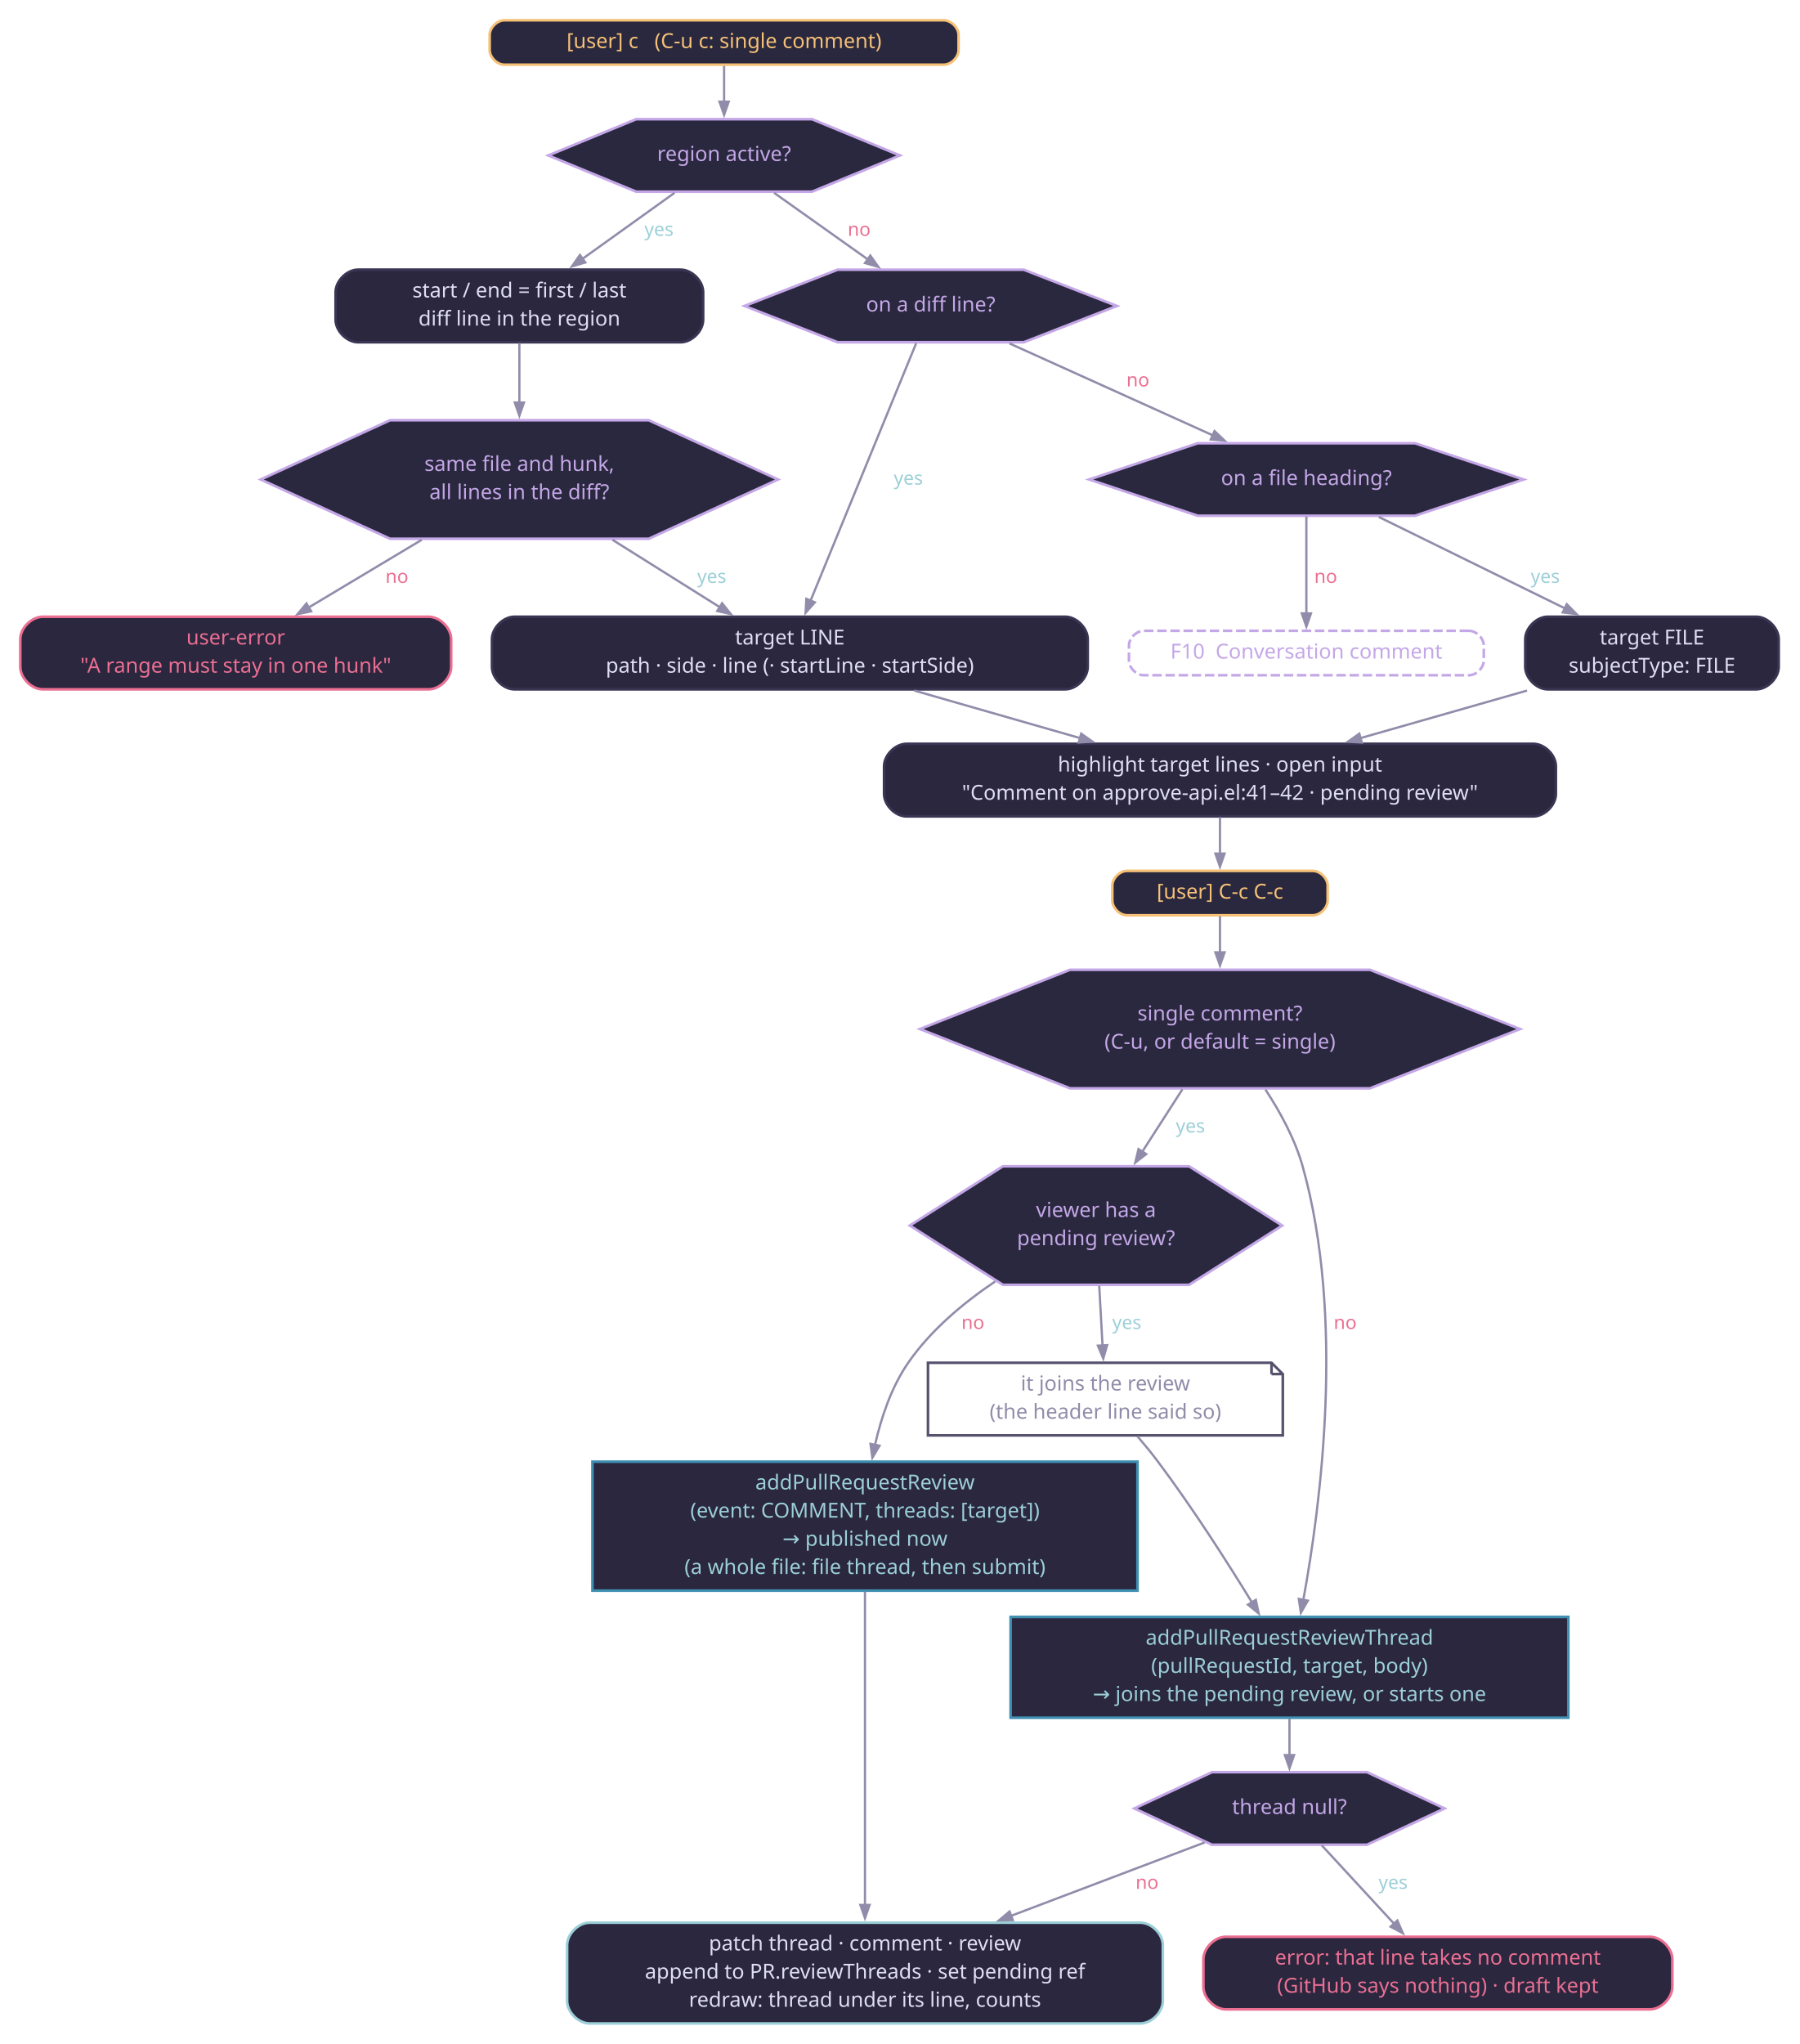
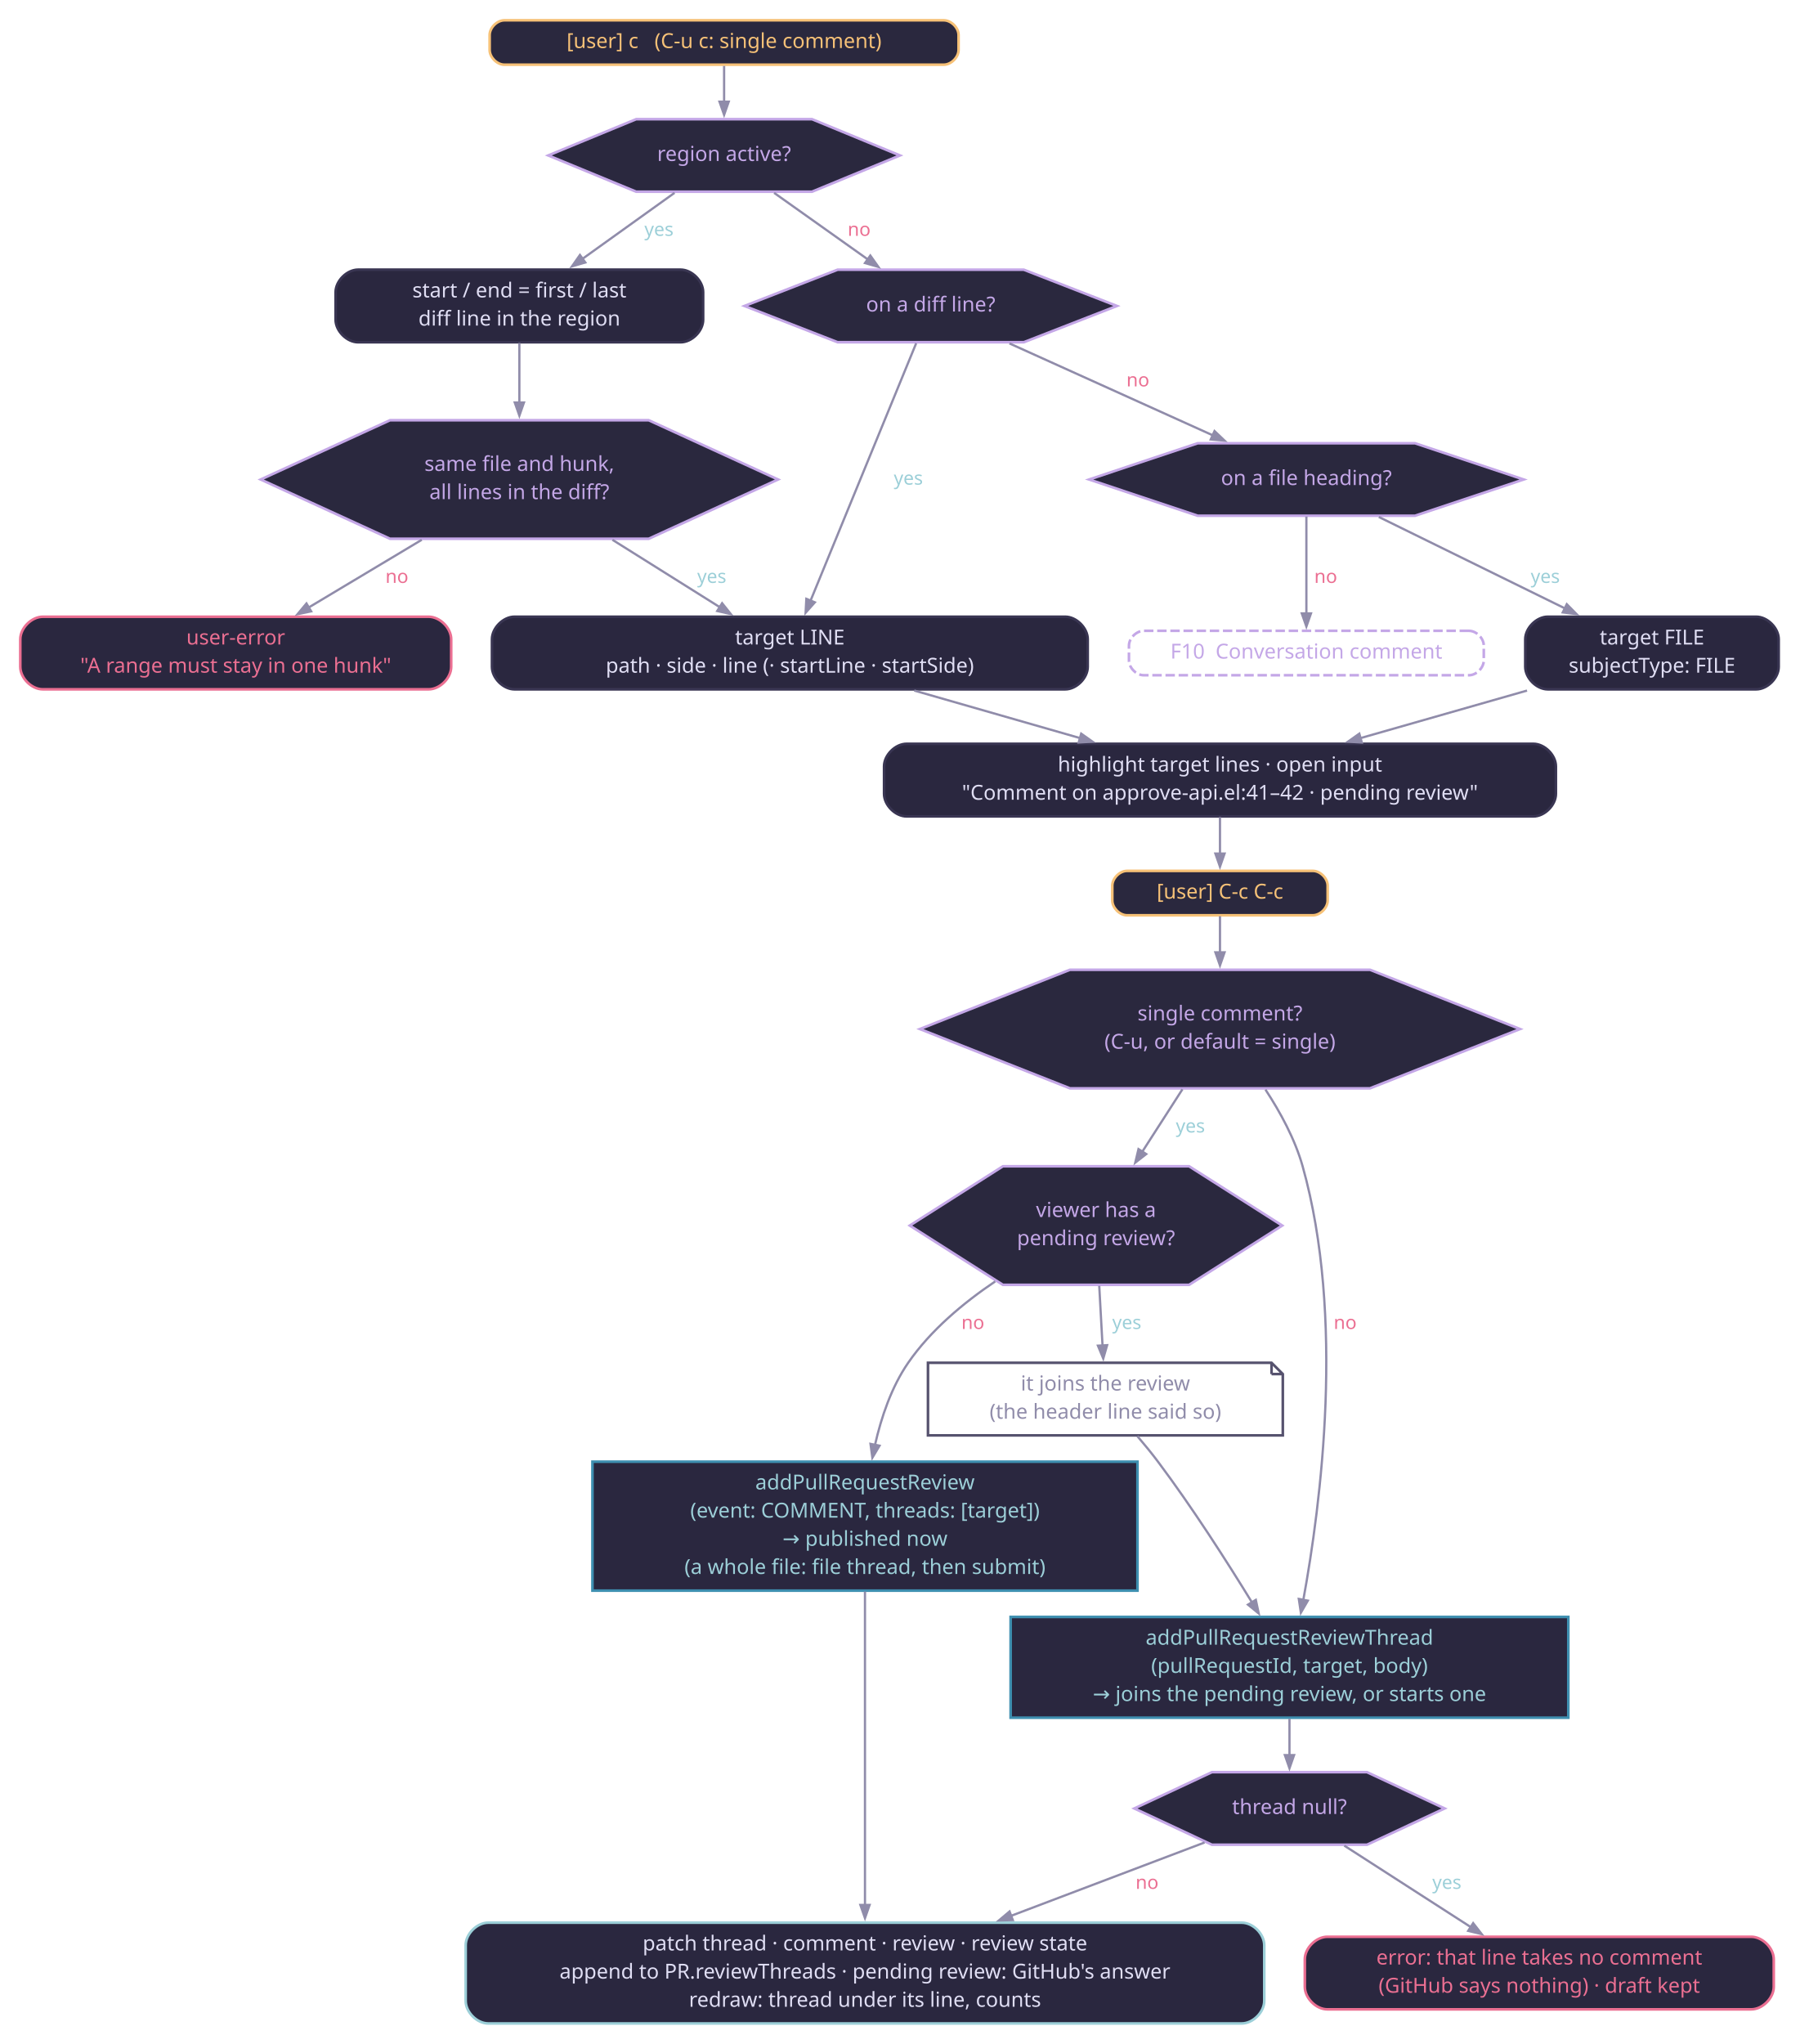
<svg xmlns="http://www.w3.org/2000/svg" xmlns:xlink="http://www.w3.org/1999/xlink" width="958pt" height="1088pt" viewBox="0.00 0.00 958.00 1088.00">
  <g id="F05-graph0" class="graph" transform="scale(1 1) rotate(0) translate(10.8 1077.06)">
    <g id="F05-node1" class="node user">
      <path fill="#2a283e" stroke="#f6c177" stroke-width="1.4" d="M491.66,-1066.26C491.66,-1066.26 257.76,-1066.26 257.76,-1066.26 253.82,-1066.26 249.88,-1062.32 249.88,-1058.38 249.88,-1058.38 249.88,-1050.5 249.88,-1050.5 249.88,-1046.56 253.82,-1042.62 257.75,-1042.62 257.75,-1042.62 491.66,-1042.62 491.66,-1042.62 495.6,-1042.62 499.54,-1046.56 499.54,-1050.5 499.54,-1050.5 499.54,-1058.38 499.54,-1058.38 499.54,-1062.32 495.6,-1066.26 491.66,-1066.26" />
      <text xml:space="preserve" text-anchor="middle" x="374.71" y="-1051.49" font-family="JetBrains Mono" font-size="11.00" fill="#f6c177">[user] c   (C-u c: single comment)</text>
    </g>
    <g id="F05-node2" class="node dec">
      <polygon fill="#2a283e" stroke="#c4a7e7" stroke-width="1.4" points="468.32,-994.32 421.51,-1013.62 327.9,-1013.62 281.09,-994.32 327.9,-975.02 421.51,-975.02 468.32,-994.32" />
      <text xml:space="preserve" text-anchor="middle" x="374.71" y="-991.37" font-family="JetBrains Mono" font-size="11.00" fill="#c4a7e7">region active?</text>
    </g>
    <g id="F05-edge1" class="edge">
      <path fill="none" stroke="#908caa" stroke-width="1.2" d="M374.71,-1041.96C374.71,-1036.38 374.71,-1029.41 374.71,-1022.57" />
      <polygon fill="#908caa" stroke="#908caa" stroke-width="1.2" points="377.16,-1022.92 374.71,-1015.92 372.26,-1022.92 377.16,-1022.92" />
    </g>
    <g id="F05-node3" class="node act">
      <path fill="#2a273f" stroke="#393552" stroke-width="1.4" d="M351.54,-933.52C351.54,-933.52 179.88,-933.52 179.88,-933.52 173.88,-933.52 167.88,-927.52 167.88,-921.52 167.88,-921.52 167.88,-906.88 167.88,-906.88 167.88,-900.88 173.88,-894.88 179.88,-894.88 179.88,-894.88 351.54,-894.88 351.54,-894.88 357.54,-894.88 363.54,-900.88 363.54,-906.88 363.54,-906.88 363.54,-921.52 363.54,-921.52 363.54,-927.52 357.54,-933.52 351.54,-933.52" />
      <text xml:space="preserve" text-anchor="middle" x="265.71" y="-918.75" font-family="JetBrains Mono" font-size="11.00" fill="#e0def4">start / end = first / last</text>
      <text xml:space="preserve" text-anchor="middle" x="265.71" y="-903.75" font-family="JetBrains Mono" font-size="11.00" fill="#e0def4">diff line in the region</text>
    </g>
    <g id="F05-edge2" class="edge yes">
      <path fill="none" stroke="#908caa" stroke-width="1.2" d="M348.32,-974.41C333.57,-963.84 315.03,-950.55 299.26,-939.25" />
      <polygon fill="#908caa" stroke="#908caa" stroke-width="1.2" points="300.82,-937.35 293.7,-935.27 297.96,-941.34 300.82,-937.35" />
      <text xml:space="preserve" text-anchor="middle" x="338.73" y="-951.52" font-family="JetBrains Mono" font-size="10.00" fill="#9ccfd8"> yes</text>
    </g>
    <g id="F05-node6" class="node dec">
      <polygon fill="#2a283e" stroke="#c4a7e7" stroke-width="1.4" points="583.84,-914.2 534.27,-933.5 435.14,-933.5 385.57,-914.2 435.14,-894.9 534.27,-894.9 583.84,-914.2" />
      <text xml:space="preserve" text-anchor="middle" x="484.71" y="-911.25" font-family="JetBrains Mono" font-size="11.00" fill="#c4a7e7">on a diff line?</text>
    </g>
    <g id="F05-edge3" class="edge no">
      <path fill="none" stroke="#908caa" stroke-width="1.2" d="M401.33,-974.41C416.33,-963.76 435.2,-950.36 451.2,-939" />
      <polygon fill="#908caa" stroke="#908caa" stroke-width="1.2" points="452.55,-941.04 456.84,-934.99 449.72,-937.04 452.55,-941.04" />
      <text xml:space="preserve" text-anchor="middle" x="445.29" y="-951.52" font-family="JetBrains Mono" font-size="10.00" fill="#eb6f92"> no</text>
    </g>
    <g id="F05-node4" class="node dec">
      <polygon fill="#2a283e" stroke="#c4a7e7" stroke-width="1.4" points="403.42,-821.83 334.56,-853.38 196.85,-853.38 127.99,-821.83 196.85,-790.28 334.56,-790.28 403.42,-821.83" />
      <text xml:space="preserve" text-anchor="middle" x="265.71" y="-826.38" font-family="JetBrains Mono" font-size="11.00" fill="#c4a7e7">same file and hunk,</text>
      <text xml:space="preserve" text-anchor="middle" x="265.71" y="-811.38" font-family="JetBrains Mono" font-size="11.00" fill="#c4a7e7">all lines in the diff?</text>
    </g>
    <g id="F05-edge4" class="edge">
      <path fill="none" stroke="#908caa" stroke-width="1.2" d="M265.71,-894.48C265.71,-885.26 265.71,-873.77 265.71,-862.71" />
      <polygon fill="#908caa" stroke="#908caa" stroke-width="1.2" points="268.16,-862.8 265.71,-855.8 263.26,-862.8 268.16,-862.8" />
    </g>
    <g id="F05-node5" class="node err">
      <path fill="#2a273f" stroke="#eb6f92" stroke-width="1.4" d="M217.41,-748.78C217.41,-748.78 12,-748.78 12,-748.78 6,-748.78 0,-742.78 0,-736.78 0,-736.78 0,-722.14 0,-722.14 0,-716.14 6,-710.14 12,-710.14 12,-710.14 217.41,-710.14 217.41,-710.14 223.41,-710.14 229.41,-716.14 229.41,-722.14 229.41,-722.14 229.41,-736.78 229.41,-736.78 229.41,-742.78 223.41,-748.78 217.41,-748.78" />
      <text xml:space="preserve" text-anchor="middle" x="114.71" y="-734.01" font-family="JetBrains Mono" font-size="11.00" fill="#eb6f92">user-error</text>
      <text xml:space="preserve" text-anchor="middle" x="114.71" y="-719.01" font-family="JetBrains Mono" font-size="11.00" fill="#eb6f92">"A range must stay in one hunk"</text>
    </g>
    <g id="F05-edge5" class="edge no">
      <path fill="none" stroke="#908caa" stroke-width="1.2" d="M213.74,-789.73C193.86,-777.83 171.55,-764.48 153.16,-753.47" />
      <polygon fill="#908caa" stroke="#908caa" stroke-width="1.2" points="154.87,-751.65 147.61,-750.15 152.36,-755.85 154.87,-751.65" />
      <text xml:space="preserve" text-anchor="middle" x="199.21" y="-766.78" font-family="JetBrains Mono" font-size="10.00" fill="#eb6f92"> no</text>
    </g>
    <g id="F05-node8" class="node act">
      <path fill="#2a273f" stroke="#393552" stroke-width="1.4" d="M556.29,-748.78C556.29,-748.78 263.12,-748.78 263.12,-748.78 257.12,-748.78 251.13,-742.78 251.13,-736.78 251.13,-736.78 251.13,-722.14 251.13,-722.14 251.13,-716.14 257.12,-710.14 263.12,-710.14 263.12,-710.14 556.29,-710.14 556.29,-710.14 562.29,-710.14 568.29,-716.14 568.29,-722.14 568.29,-722.14 568.29,-736.78 568.29,-736.78 568.29,-742.78 562.29,-748.78 556.29,-748.78" />
      <text xml:space="preserve" text-anchor="middle" x="409.71" y="-734.01" font-family="JetBrains Mono" font-size="11.00" fill="#e0def4">target LINE</text>
      <text xml:space="preserve" text-anchor="middle" x="409.71" y="-719.01" font-family="JetBrains Mono" font-size="11.00" fill="#e0def4">path · side · line (· startLine · startSide)</text>
    </g>
    <g id="F05-edge6" class="edge yes">
      <path fill="none" stroke="#908caa" stroke-width="1.2" d="M315.26,-789.73C334.05,-777.94 355.11,-764.72 372.57,-753.77" />
      <polygon fill="#908caa" stroke="#908caa" stroke-width="1.2" points="373.65,-755.98 378.28,-750.19 371.04,-751.83 373.65,-755.98" />
      <text xml:space="preserve" text-anchor="middle" x="366.84" y="-766.78" font-family="JetBrains Mono" font-size="10.00" fill="#9ccfd8"> yes</text>
    </g>
    <g id="F05-node7" class="node dec">
      <polygon fill="#2a283e" stroke="#c4a7e7" stroke-width="1.4" points="800.37,-821.83 742.54,-841.13 626.87,-841.13 569.04,-821.83 626.87,-802.53 742.54,-802.53 800.37,-821.83" />
      <text xml:space="preserve" text-anchor="middle" x="684.71" y="-818.88" font-family="JetBrains Mono" font-size="11.00" fill="#c4a7e7">on a file heading?</text>
    </g>
    <g id="F05-edge8" class="edge no">
      <path fill="none" stroke="#908caa" stroke-width="1.2" d="M526.63,-894.26C558.23,-879.98 601.67,-860.35 635.02,-845.28" />
      <polygon fill="#908caa" stroke="#908caa" stroke-width="1.2" points="635.81,-847.61 641.18,-842.5 633.79,-843.15 635.81,-847.61" />
      <text xml:space="preserve" text-anchor="middle" x="593.71" y="-871.38" font-family="JetBrains Mono" font-size="10.00" fill="#eb6f92"> no</text>
    </g>
    <g id="F05-edge7" class="edge yes">
      <path fill="none" stroke="#908caa" stroke-width="1.2" d="M476.96,-894.33C463.57,-861.69 436.03,-794.6 420.67,-757.18" />
      <polygon fill="#908caa" stroke="#908caa" stroke-width="1.2" points="423.02,-756.45 418.1,-750.91 418.49,-758.31 423.02,-756.45" />
      <text xml:space="preserve" text-anchor="middle" x="471.5" y="-819.08" font-family="JetBrains Mono" font-size="10.00" fill="#9ccfd8"> yes</text>
    </g>
    <g id="F05-node9" class="node act">
      <path fill="#2a273f" stroke="#393552" stroke-width="1.4" d="M924.16,-748.78C924.16,-748.78 813.25,-748.78 813.25,-748.78 807.25,-748.78 801.25,-742.78 801.25,-736.78 801.25,-736.78 801.25,-722.14 801.25,-722.14 801.25,-716.14 807.25,-710.14 813.25,-710.14 813.25,-710.14 924.16,-710.14 924.16,-710.14 930.16,-710.14 936.16,-716.14 936.16,-722.14 936.16,-722.14 936.16,-736.78 936.16,-736.78 936.16,-742.78 930.16,-748.78 924.16,-748.78" />
      <text xml:space="preserve" text-anchor="middle" x="868.71" y="-734.01" font-family="JetBrains Mono" font-size="11.00" fill="#e0def4">target FILE</text>
      <text xml:space="preserve" text-anchor="middle" x="868.71" y="-719.01" font-family="JetBrains Mono" font-size="11.00" fill="#e0def4">subjectType: FILE</text>
    </g>
    <g id="F05-edge9" class="edge yes">
      <path fill="none" stroke="#908caa" stroke-width="1.2" d="M723.28,-801.89C752.23,-787.67 791.98,-768.14 822.61,-753.1" />
      <polygon fill="#908caa" stroke="#908caa" stroke-width="1.2" points="823.35,-755.47 828.55,-750.18 821.19,-751.07 823.35,-755.47" />
      <text xml:space="preserve" text-anchor="middle" x="810.6" y="-766.78" font-family="JetBrains Mono" font-size="10.00" fill="#9ccfd8"> yes</text>
    </g>
    <g id="F05-node10" class="node goto">
      <g id="F05-a_node10">
        <a xlink:href="#F10" xlink:title="F10  Conversation comment" target="_top">
          <path fill="none" stroke="#c4a7e7" stroke-width="1.4" stroke-dasharray="5,2" d="M771.28,-741.28C771.28,-741.28 598.13,-741.28 598.13,-741.28 594.19,-741.28 590.25,-737.34 590.25,-733.4 590.25,-733.4 590.25,-725.52 590.25,-725.52 590.25,-721.58 594.19,-717.64 598.13,-717.64 598.13,-717.64 771.28,-717.64 771.28,-717.64 775.22,-717.64 779.16,-721.58 779.16,-725.52 779.16,-725.52 779.16,-733.4 779.16,-733.4 779.16,-737.34 775.22,-741.28 771.28,-741.28" />
          <text xml:space="preserve" text-anchor="middle" x="684.71" y="-726.51" font-family="JetBrains Mono" font-size="11.00" fill="#c4a7e7">F10  Conversation comment</text>
        </a>
      </g>
    </g>
    <g id="F05-edge10" class="edge no">
      <path fill="none" stroke="#908caa" stroke-width="1.2" d="M684.71,-802.11C684.71,-787.04 684.71,-765.9 684.71,-750.5" />
      <polygon fill="#908caa" stroke="#908caa" stroke-width="1.2" points="687.16,-750.56 684.71,-743.56 682.26,-750.56 687.16,-750.56" />
      <text xml:space="preserve" text-anchor="middle" x="693.71" y="-766.78" font-family="JetBrains Mono" font-size="10.00" fill="#eb6f92"> no</text>
    </g>
    <g id="F05-node11" class="node act">
      <path fill="#2a273f" stroke="#393552" stroke-width="1.4" d="M805.54,-681.14C805.54,-681.14 471.88,-681.14 471.88,-681.14 465.88,-681.14 459.88,-675.14 459.88,-669.14 459.88,-669.14 459.88,-654.5 459.88,-654.5 459.88,-648.5 465.88,-642.5 471.88,-642.5 471.88,-642.5 805.54,-642.5 805.54,-642.5 811.54,-642.5 817.54,-648.5 817.54,-654.5 817.54,-654.5 817.54,-669.14 817.54,-669.14 817.54,-675.14 811.54,-681.14 805.54,-681.14" />
      <text xml:space="preserve" text-anchor="middle" x="638.71" y="-666.37" font-family="JetBrains Mono" font-size="11.00" fill="#e0def4">highlight target lines · open input</text>
      <text xml:space="preserve" text-anchor="middle" x="638.71" y="-651.37" font-family="JetBrains Mono" font-size="11.00" fill="#e0def4">"Comment on approve-api.el:41–42 · pending review"</text>
    </g>
    <g id="F05-edge11" class="edge">
      <path fill="none" stroke="#908caa" stroke-width="1.2" d="M475.94,-709.48C503.59,-701.55 535.84,-692.31 564.31,-684.15" />
      <polygon fill="#908caa" stroke="#908caa" stroke-width="1.2" points="564.82,-686.55 570.87,-682.27 563.47,-681.84 564.82,-686.55" />
    </g>
    <g id="F05-edge12" class="edge">
      <path fill="none" stroke="#908caa" stroke-width="1.2" d="M802.18,-709.48C774.41,-701.55 742.02,-692.31 713.43,-684.15" />
      <polygon fill="#908caa" stroke="#908caa" stroke-width="1.2" points="714.23,-681.83 706.83,-682.26 712.89,-686.54 714.23,-681.83" />
    </g>
    <g id="F05-node12" class="node user">
      <path fill="#2a283e" stroke="#f6c177" stroke-width="1.4" d="M688.16,-613.5C688.16,-613.5 589.25,-613.5 589.25,-613.5 585.32,-613.5 581.38,-609.56 581.38,-605.62 581.38,-605.62 581.38,-597.74 581.38,-597.74 581.38,-593.8 585.32,-589.86 589.25,-589.86 589.25,-589.86 688.16,-589.86 688.16,-589.86 692.1,-589.86 696.04,-593.8 696.04,-597.74 696.04,-597.74 696.04,-605.62 696.04,-605.62 696.04,-609.56 692.1,-613.5 688.16,-613.5" />
      <text xml:space="preserve" text-anchor="middle" x="638.71" y="-598.73" font-family="JetBrains Mono" font-size="11.00" fill="#f6c177">[user] C-c C-c</text>
    </g>
    <g id="F05-edge13" class="edge">
      <path fill="none" stroke="#908caa" stroke-width="1.2" d="M638.71,-642.11C638.71,-635.86 638.71,-628.88 638.71,-622.55" />
      <polygon fill="#908caa" stroke="#908caa" stroke-width="1.2" points="641.16,-622.72 638.71,-615.72 636.26,-622.72 641.16,-622.72" />
    </g>
    <g id="F05-node13" class="node dec">
      <polygon fill="#2a283e" stroke="#c4a7e7" stroke-width="1.4" points="798.46,-529.31 718.58,-560.86 558.83,-560.86 478.95,-529.31 558.83,-497.76 718.58,-497.76 798.46,-529.31" />
      <text xml:space="preserve" text-anchor="middle" x="638.71" y="-533.86" font-family="JetBrains Mono" font-size="11.00" fill="#c4a7e7">single comment?</text>
      <text xml:space="preserve" text-anchor="middle" x="638.71" y="-518.86" font-family="JetBrains Mono" font-size="11.00" fill="#c4a7e7">(C-u, or default = single)</text>
    </g>
    <g id="F05-edge14" class="edge">
      <path fill="none" stroke="#908caa" stroke-width="1.2" d="M638.71,-589.38C638.71,-583.9 638.71,-576.97 638.71,-569.79" />
      <polygon fill="#908caa" stroke="#908caa" stroke-width="1.2" points="641.16,-570.15 638.71,-563.15 636.26,-570.15 641.16,-570.15" />
    </g>
    <g id="F05-node14" class="node dec">
      <polygon fill="#2a283e" stroke="#c4a7e7" stroke-width="1.4" points="671.84,-424.71 622.27,-456.26 523.14,-456.26 473.57,-424.71 523.14,-393.16 622.27,-393.16 671.84,-424.71" />
      <text xml:space="preserve" text-anchor="middle" x="572.71" y="-429.26" font-family="JetBrains Mono" font-size="11.00" fill="#c4a7e7">viewer has a</text>
      <text xml:space="preserve" text-anchor="middle" x="572.71" y="-414.26" font-family="JetBrains Mono" font-size="11.00" fill="#c4a7e7">pending review?</text>
    </g>
    <g id="F05-edge15" class="edge yes">
      <path fill="none" stroke="#908caa" stroke-width="1.2" d="M618.72,-497.25C612,-486.8 604.43,-475.02 597.39,-464.08" />
      <polygon fill="#908caa" stroke="#908caa" stroke-width="1.2" points="599.45,-462.76 593.6,-458.2 595.33,-465.41 599.45,-462.76" />
      <text xml:space="preserve" text-anchor="middle" x="621.66" y="-474.26" font-family="JetBrains Mono" font-size="10.00" fill="#9ccfd8"> yes</text>
    </g>
    <g id="F05-node17" class="node api">
      <polygon fill="#2a273f" stroke="#3e8fb0" stroke-width="1.4" points="824.16,-216.38 527.25,-216.38 527.25,-162.74 824.16,-162.74 824.16,-216.38" />
      <text xml:space="preserve" text-anchor="middle" x="675.71" y="-201.61" font-family="JetBrains Mono" font-size="11.00" fill="#9ccfd8">addPullRequestReviewThread</text>
      <text xml:space="preserve" text-anchor="middle" x="675.71" y="-186.61" font-family="JetBrains Mono" font-size="11.00" fill="#9ccfd8">(pullRequestId, target, body)</text>
      <text xml:space="preserve" text-anchor="middle" x="675.71" y="-171.61" font-family="JetBrains Mono" font-size="11.00" fill="#9ccfd8">→ joins the pending review, or starts one</text>
    </g>
    <g id="F05-edge16" class="edge no">
      <path fill="none" stroke="#908caa" stroke-width="1.2" d="M662.92,-497.09C670.85,-485.02 678.66,-470.65 682.71,-456.26 705.26,-376.06 692.52,-276.82 683.05,-225.29" />
      <polygon fill="#908caa" stroke="#908caa" stroke-width="1.2" points="685.49,-225.05 681.78,-218.63 680.68,-225.96 685.49,-225.05" />
      <text xml:space="preserve" text-anchor="middle" x="704.06" y="-369.66" font-family="JetBrains Mono" font-size="10.00" fill="#eb6f92"> no</text>
    </g>
    <g id="F05-node15" class="node note">
      <polygon fill="none" stroke="#56526e" stroke-width="1.4" points="666.16,-351.66 483.25,-351.66 483.25,-313.02 672.16,-313.02 672.16,-345.66 666.16,-351.66" />
      <polyline fill="none" stroke="#56526e" stroke-width="1.4" points="666.16,-351.66 666.16,-345.66" />
      <polyline fill="none" stroke="#56526e" stroke-width="1.4" points="672.16,-345.66 666.16,-345.66" />
      <text xml:space="preserve" text-anchor="middle" x="577.71" y="-336.89" font-family="JetBrains Mono" font-size="11.00" fill="#908caa">it joins the review</text>
      <text xml:space="preserve" text-anchor="middle" x="577.71" y="-321.89" font-family="JetBrains Mono" font-size="11.00" fill="#908caa">(the header line said so)</text>
    </g>
    <g id="F05-edge18" class="edge yes">
      <path fill="none" stroke="#908caa" stroke-width="1.2" d="M574.43,-392.61C575,-382.29 575.63,-370.88 576.18,-360.86" />
      <polygon fill="#908caa" stroke="#908caa" stroke-width="1.2" points="578.63,-361.04 576.57,-353.92 573.73,-360.77 578.63,-361.04" />
      <text xml:space="preserve" text-anchor="middle" x="587.8" y="-369.66" font-family="JetBrains Mono" font-size="10.00" fill="#9ccfd8"> yes</text>
    </g>
    <g id="F05-node16" class="node api">
      <polygon fill="#2a273f" stroke="#3e8fb0" stroke-width="1.4" points="594.79,-299.02 304.62,-299.02 304.62,-230.38 594.79,-230.38 594.79,-299.02" />
      <text xml:space="preserve" text-anchor="middle" x="449.71" y="-284.25" font-family="JetBrains Mono" font-size="11.00" fill="#9ccfd8">addPullRequestReview</text>
      <text xml:space="preserve" text-anchor="middle" x="449.71" y="-269.25" font-family="JetBrains Mono" font-size="11.00" fill="#9ccfd8">(event: COMMENT, threads: [target])</text>
      <text xml:space="preserve" text-anchor="middle" x="449.71" y="-254.25" font-family="JetBrains Mono" font-size="11.00" fill="#9ccfd8">→ published now</text>
      <text xml:space="preserve" text-anchor="middle" x="449.71" y="-239.25" font-family="JetBrains Mono" font-size="11.00" fill="#9ccfd8">(a whole file: file thread, then submit)</text>
    </g>
    <g id="F05-edge17" class="edge no">
      <path fill="none" stroke="#908caa" stroke-width="1.2" d="M519.06,-394.98C502.06,-383.53 484.61,-368.92 472.71,-351.66 463.83,-338.8 458.38,-322.68 455.03,-307.89" />
      <polygon fill="#908caa" stroke="#908caa" stroke-width="1.2" points="457.45,-307.52 453.65,-301.15 452.65,-308.5 457.45,-307.52" />
      <text xml:space="preserve" text-anchor="middle" x="505.86" y="-369.66" font-family="JetBrains Mono" font-size="10.00" fill="#eb6f92"> no</text>
    </g>
    <g id="F05-edge19" class="edge">
      <path fill="none" stroke="#908caa" stroke-width="1.2" d="M594.75,-312.57C598.48,-308.22 602.32,-303.54 605.71,-299.02 623.87,-274.81 642.35,-245.95 655.76,-224.09" />
      <polygon fill="#908caa" stroke="#908caa" stroke-width="1.2" points="657.79,-225.47 659.34,-218.22 653.6,-222.92 657.79,-225.47" />
    </g>
    <g id="F05-node20" class="node ok">
-       <path fill="#2a273f" stroke="#9ccfd8" stroke-width="1.4" d="M596.29,-53.64C596.29,-53.64 303.12,-53.64 303.12,-53.64 297.12,-53.64 291.12,-47.64 291.12,-41.64 291.12,-41.64 291.12,-12 291.12,-12 291.12,-6 297.12,0 303.12,0 303.12,0 596.29,0 596.29,0 602.29,0 608.29,-6 608.29,-12 608.29,-12 608.29,-41.64 608.29,-41.64 608.29,-47.64 602.29,-53.64 596.29,-53.64" />
-       <text xml:space="preserve" text-anchor="middle" x="449.71" y="-38.87" font-family="JetBrains Mono" font-size="11.00" fill="#e0def4">patch thread · comment · review</text>
-       <text xml:space="preserve" text-anchor="middle" x="449.71" y="-23.87" font-family="JetBrains Mono" font-size="11.00" fill="#e0def4">append to PR.reviewThreads · set pending ref</text>
+       <path fill="#2a273f" stroke="#9ccfd8" stroke-width="1.4" d="M650.29,-53.64C650.29,-53.64 249.13,-53.64 249.13,-53.64 243.12,-53.64 237.13,-47.64 237.13,-41.64 237.13,-41.64 237.13,-12 237.13,-12 237.13,-6 243.13,0 249.13,0 249.13,0 650.29,0 650.29,0 656.29,0 662.29,-6 662.29,-12 662.29,-12 662.29,-41.64 662.29,-41.64 662.29,-47.64 656.29,-53.64 650.29,-53.64" />
+       <text xml:space="preserve" text-anchor="middle" x="449.71" y="-38.87" font-family="JetBrains Mono" font-size="11.00" fill="#e0def4">patch thread · comment · review · review state</text>
+       <text xml:space="preserve" text-anchor="middle" x="449.71" y="-23.87" font-family="JetBrains Mono" font-size="11.00" fill="#e0def4">append to PR.reviewThreads · pending review: GitHub's answer</text>
      <text xml:space="preserve" text-anchor="middle" x="449.71" y="-8.87" font-family="JetBrains Mono" font-size="11.00" fill="#e0def4">redraw: thread under its line, counts</text>
    </g>
    <g id="F05-edge23" class="edge">
      <path fill="none" stroke="#908caa" stroke-width="1.2" d="M449.71,-229.91C449.71,-185.48 449.71,-107.81 449.71,-62.8" />
      <polygon fill="#908caa" stroke="#908caa" stroke-width="1.2" points="452.16,-63.07 449.71,-56.07 447.26,-63.07 452.16,-63.07" />
    </g>
    <g id="F05-node18" class="node dec">
      <polygon fill="#2a283e" stroke="#c4a7e7" stroke-width="1.4" points="758.3,-114.44 717,-133.74 634.41,-133.74 593.11,-114.44 634.41,-95.14 717,-95.14 758.3,-114.44" />
      <text xml:space="preserve" text-anchor="middle" x="675.71" y="-111.49" font-family="JetBrains Mono" font-size="11.00" fill="#c4a7e7">thread null?</text>
    </g>
    <g id="F05-edge20" class="edge">
      <path fill="none" stroke="#908caa" stroke-width="1.2" d="M675.71,-162.17C675.71,-155.75 675.71,-148.89 675.71,-142.45" />
      <polygon fill="#908caa" stroke="#908caa" stroke-width="1.2" points="678.16,-142.83 675.71,-135.83 673.26,-142.83 678.16,-142.83" />
    </g>
    <g id="F05-node19" class="node err">
-       <path fill="#2a273f" stroke="#eb6f92" stroke-width="1.4" d="M867.54,-46.14C867.54,-46.14 641.88,-46.14 641.88,-46.14 635.88,-46.14 629.88,-40.14 629.88,-34.14 629.88,-34.14 629.88,-19.5 629.88,-19.5 629.88,-13.5 635.88,-7.5 641.88,-7.5 641.88,-7.5 867.54,-7.5 867.54,-7.5 873.54,-7.5 879.54,-13.5 879.54,-19.5 879.54,-19.5 879.54,-34.14 879.54,-34.14 879.54,-40.14 873.54,-46.14 867.54,-46.14" />
-       <text xml:space="preserve" text-anchor="middle" x="754.71" y="-31.37" font-family="JetBrains Mono" font-size="11.00" fill="#eb6f92">error: that line takes no comment</text>
-       <text xml:space="preserve" text-anchor="middle" x="754.71" y="-16.37" font-family="JetBrains Mono" font-size="11.00" fill="#eb6f92">(GitHub says nothing) · draft kept</text>
+       <path fill="#2a273f" stroke="#eb6f92" stroke-width="1.4" d="M921.54,-46.14C921.54,-46.14 695.88,-46.14 695.88,-46.14 689.88,-46.14 683.88,-40.14 683.88,-34.14 683.88,-34.14 683.88,-19.5 683.88,-19.5 683.88,-13.5 689.88,-7.5 695.88,-7.5 695.88,-7.5 921.54,-7.5 921.54,-7.5 927.54,-7.5 933.54,-13.5 933.54,-19.5 933.54,-19.5 933.54,-34.14 933.54,-34.14 933.54,-40.14 927.54,-46.14 921.54,-46.14" />
+       <text xml:space="preserve" text-anchor="middle" x="808.71" y="-31.37" font-family="JetBrains Mono" font-size="11.00" fill="#eb6f92">error: that line takes no comment</text>
+       <text xml:space="preserve" text-anchor="middle" x="808.71" y="-16.37" font-family="JetBrains Mono" font-size="11.00" fill="#eb6f92">(GitHub says nothing) · draft kept</text>
    </g>
    <g id="F05-edge21" class="edge yes">
-       <path fill="none" stroke="#908caa" stroke-width="1.2" d="M692.85,-94.86C704.16,-82.61 719.11,-66.4 731.48,-52.99" />
-       <polygon fill="#908caa" stroke="#908caa" stroke-width="1.2" points="733.15,-54.8 736.09,-47.99 729.54,-51.48 733.15,-54.8" />
-       <text xml:space="preserve" text-anchor="middle" x="729.57" y="-71.64" font-family="JetBrains Mono" font-size="10.00" fill="#9ccfd8"> yes</text>
+       <path fill="none" stroke="#908caa" stroke-width="1.2" d="M704.89,-94.65C724.73,-81.88 751.11,-64.9 772.32,-51.24" />
+       <polygon fill="#908caa" stroke="#908caa" stroke-width="1.2" points="773.5,-53.4 778.06,-47.55 770.85,-49.28 773.5,-53.4" />
+       <text xml:space="preserve" text-anchor="middle" x="758.19" y="-71.64" font-family="JetBrains Mono" font-size="10.00" fill="#9ccfd8"> yes</text>
    </g>
    <g id="F05-edge22" class="edge no">
      <path fill="none" stroke="#908caa" stroke-width="1.2" d="M630.51,-96.32C601.06,-85.16 561.85,-70.31 527.47,-57.28" />
      <polygon fill="#908caa" stroke="#908caa" stroke-width="1.2" points="528.42,-55.02 521,-54.83 526.68,-59.6 528.42,-55.02" />
      <text xml:space="preserve" text-anchor="middle" x="598.59" y="-71.64" font-family="JetBrains Mono" font-size="10.00" fill="#eb6f92"> no</text>
    </g>
  </g>
</svg>
